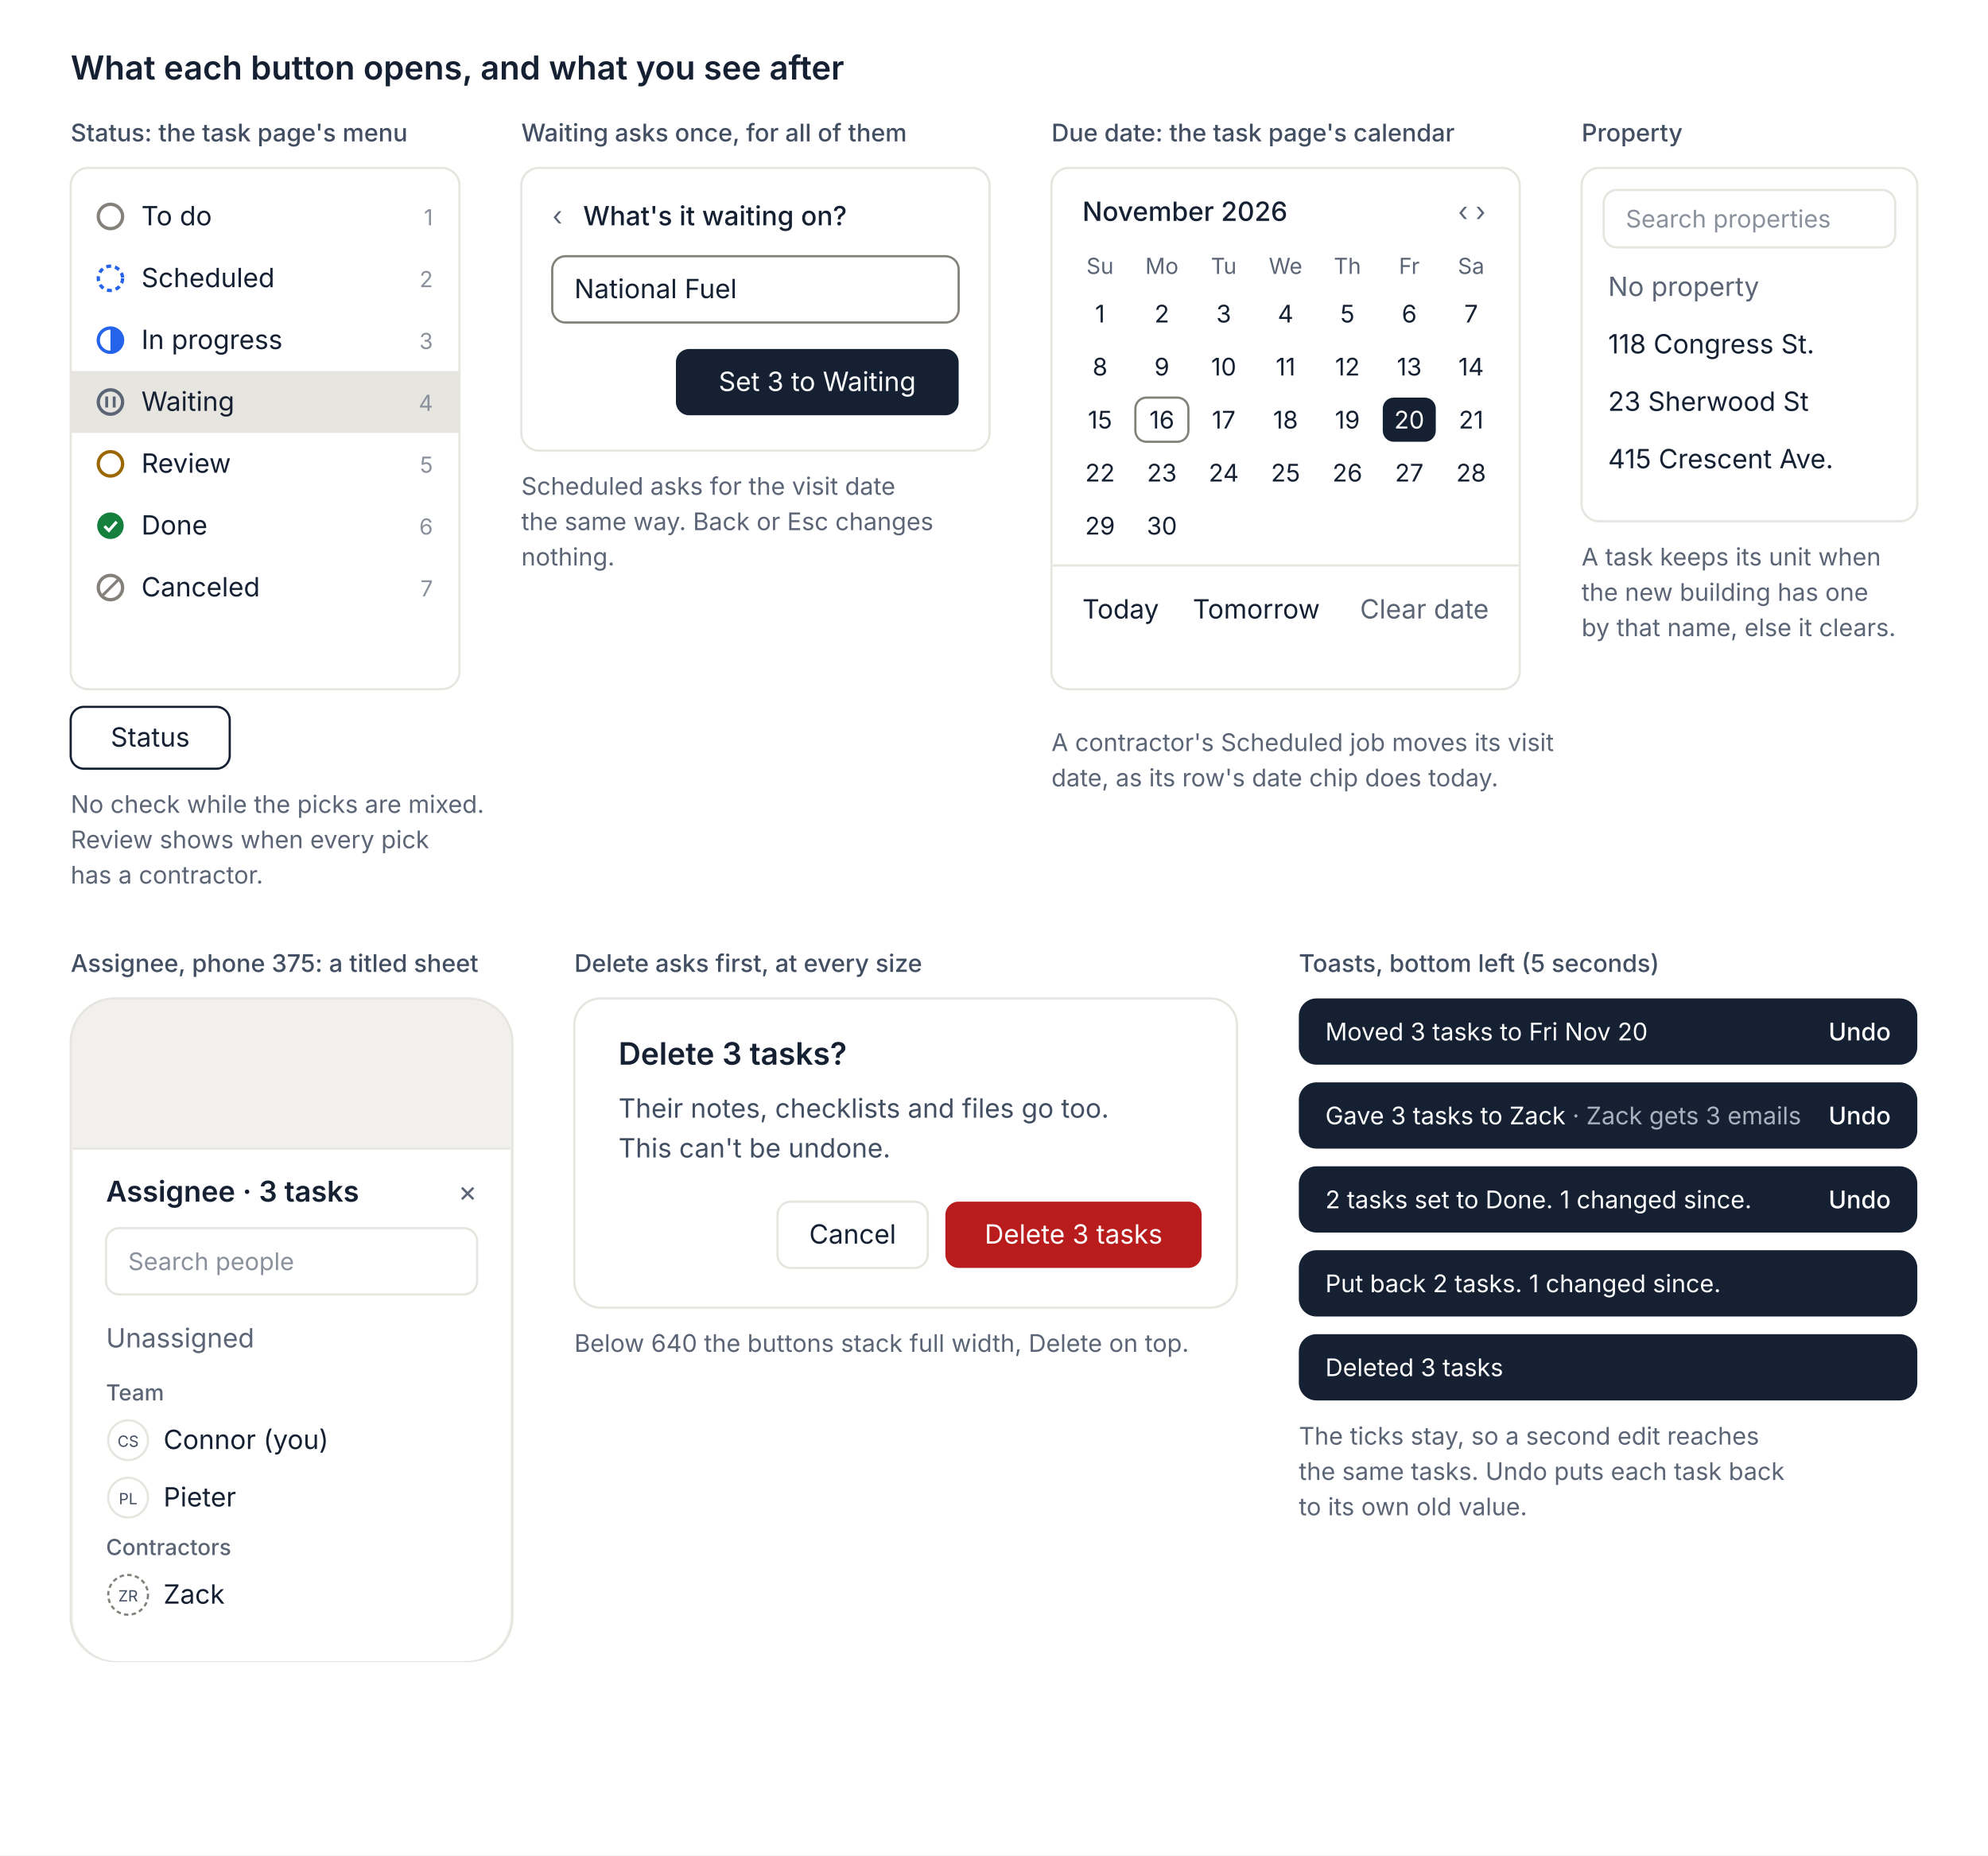
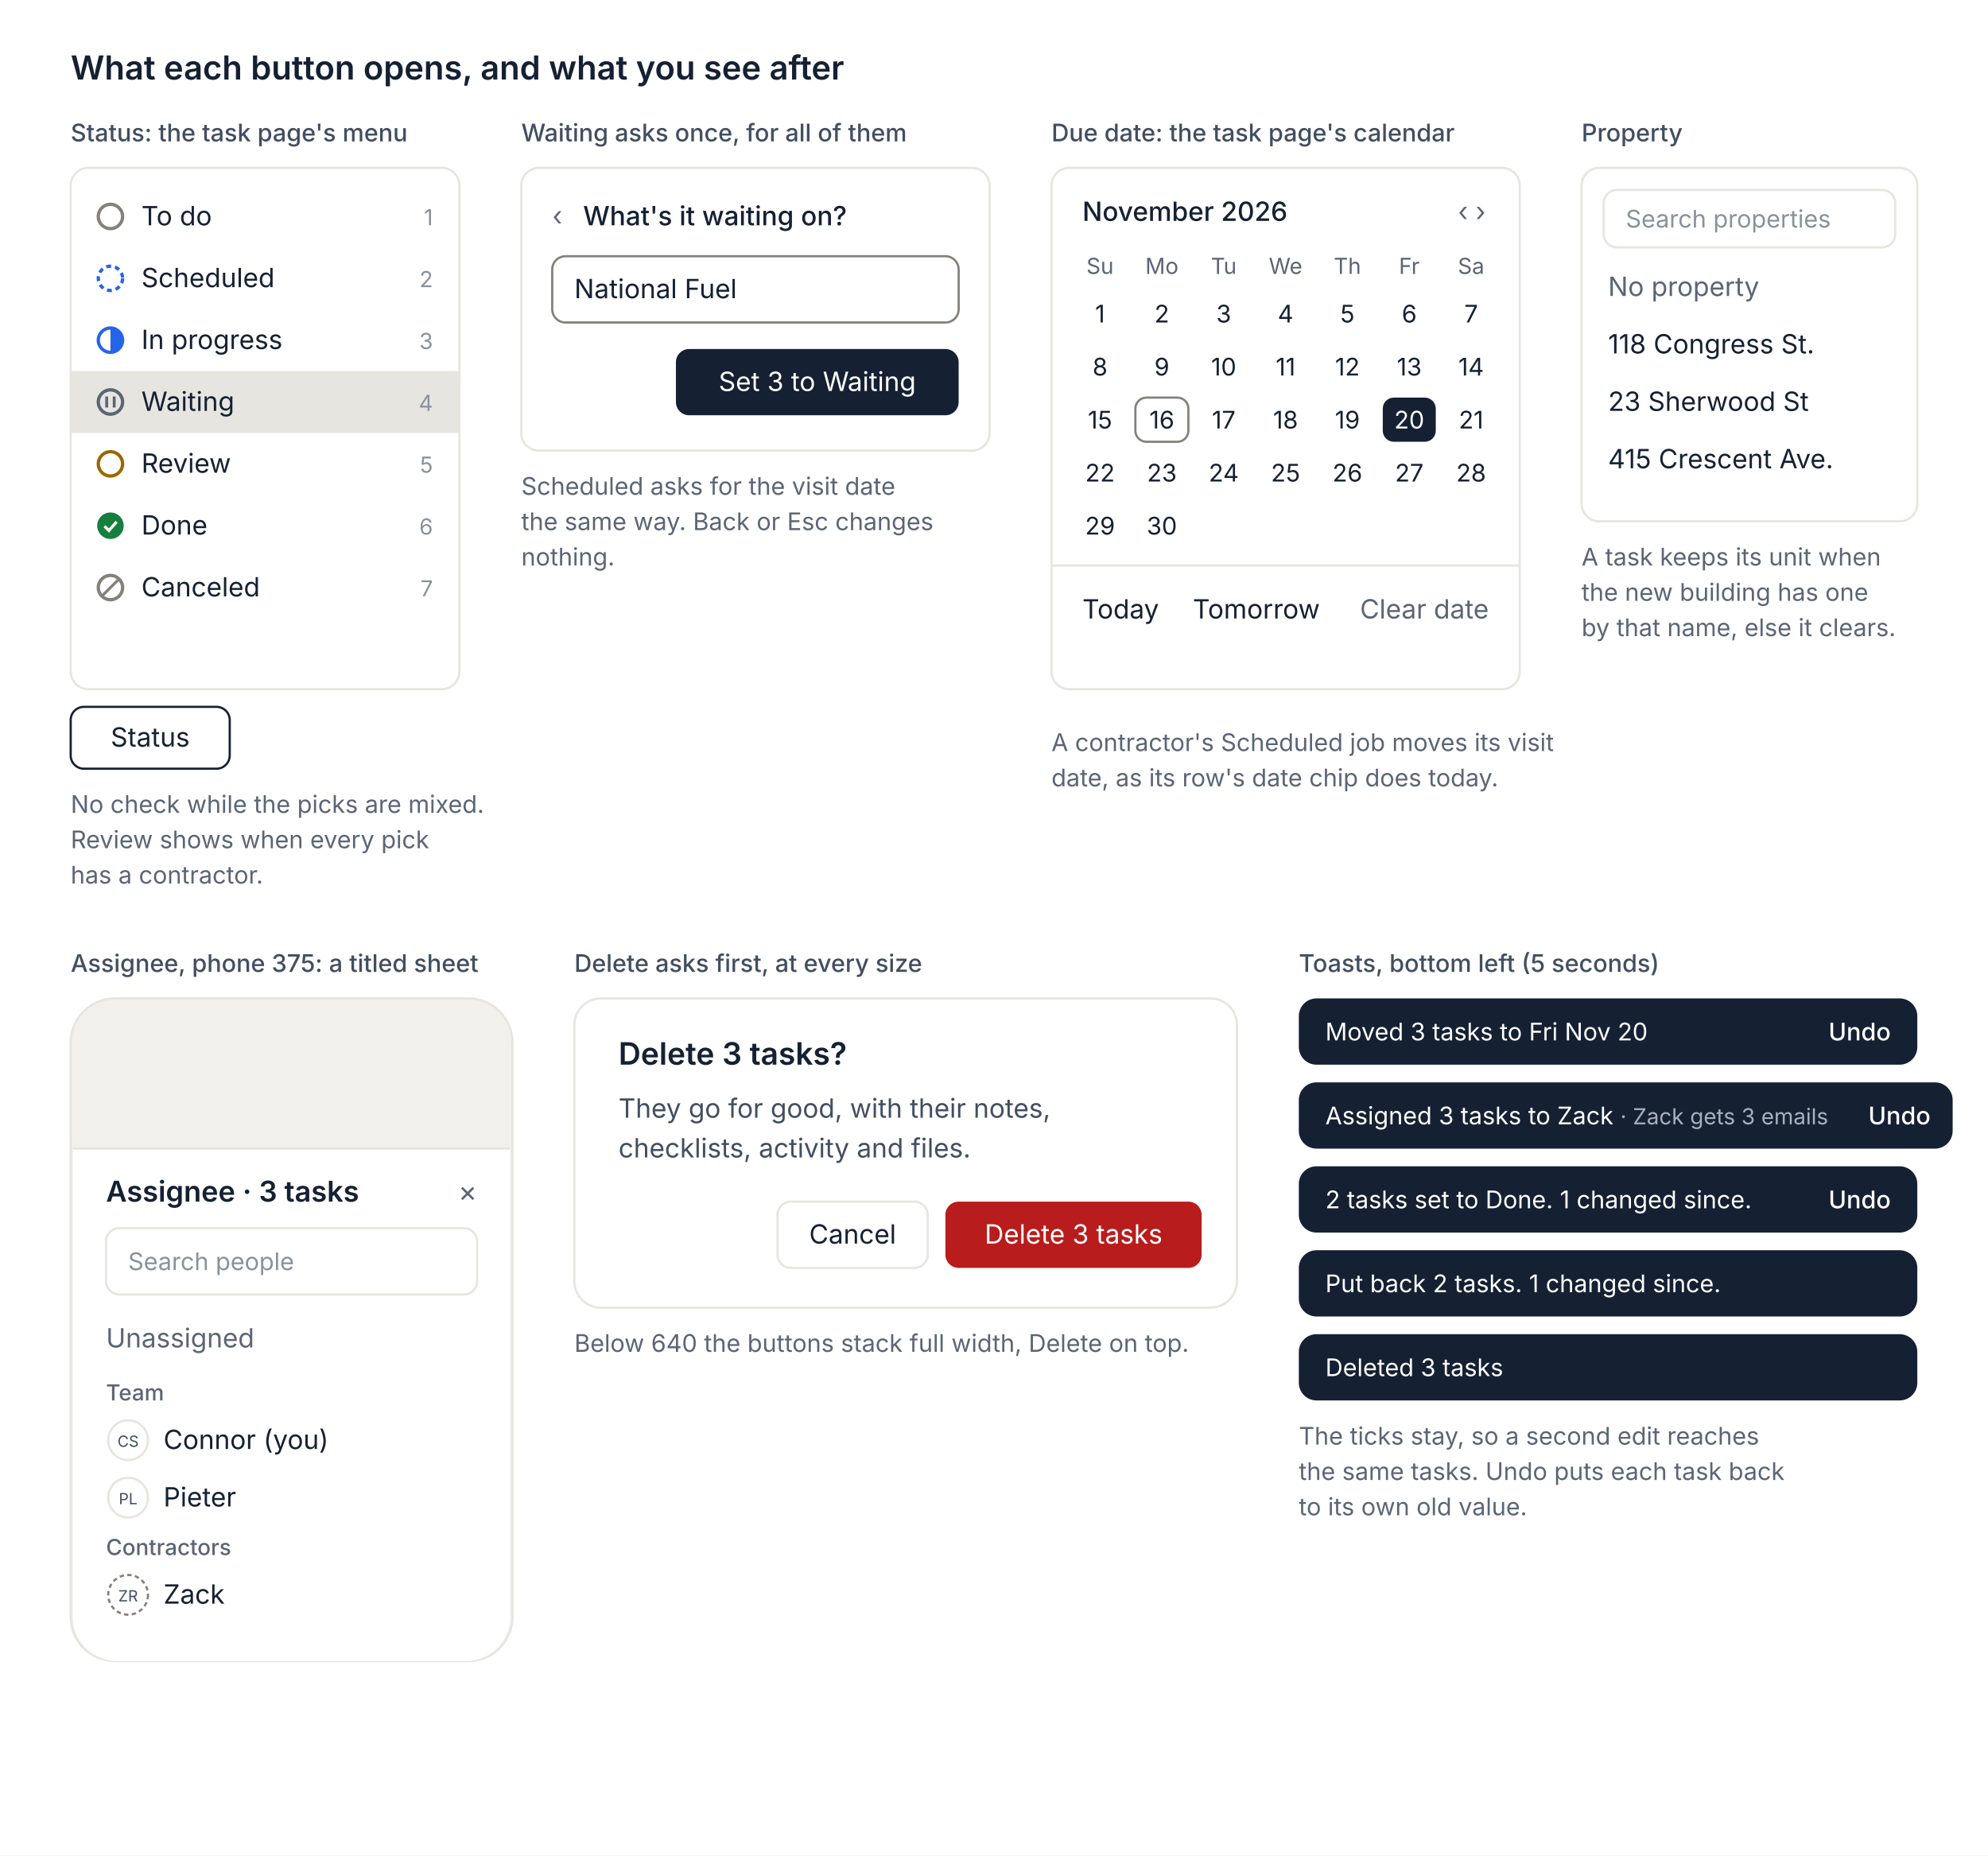
<svg xmlns="http://www.w3.org/2000/svg" width="900" height="840" viewBox="0 0 900 840" font-family="Geist, -apple-system, system-ui, sans-serif">
  <rect width="900" height="840" fill="#ffffff" />
  <text x="32" y="36" font-size="15" font-weight="600" fill="#152133">What each button opens, and what you see after</text>
  <text x="32" y="64" font-size="11" font-weight="500" fill="#424e61">Status: the task page's menu</text>
  <rect x="32" y="76" width="176" height="236" rx="8" fill="#ffffff" stroke="#e7e5e0" />
  <g font-size="12" fill="#152133">
    <circle cx="50" cy="98" r="5.5" fill="none" stroke="#84817a" stroke-width="1.5" />
    <text x="64" y="102">To do</text>
    <text x="196" y="102" font-size="10" text-anchor="end" fill="#8a919c">1</text>
    <circle cx="50" cy="126" r="5.5" fill="none" stroke="#2563eb" stroke-width="1.5" stroke-dasharray="2.2 1.8" />
    <text x="64" y="130">Scheduled</text>
    <text x="196" y="130" font-size="10" text-anchor="end" fill="#8a919c">2</text>
    <circle cx="50" cy="154" r="5.5" fill="none" stroke="#2563eb" stroke-width="1.5" />
    <path d="M50 148.5 a5.5 5.5 0 0 1 0 11 Z" fill="#2563eb" />
    <text x="64" y="158">In progress</text>
    <text x="196" y="158" font-size="10" text-anchor="end" fill="#8a919c">3</text>
    <rect x="32" y="168" width="176" height="28" fill="#e7e5e0" />
    <circle cx="50" cy="182" r="5.5" fill="none" stroke="#5b6576" stroke-width="1.5" />
    <line x1="48.3" y1="179.5" x2="48.3" y2="184.5" stroke="#5b6576" stroke-width="1.3" />
    <line x1="51.7" y1="179.5" x2="51.7" y2="184.5" stroke="#5b6576" stroke-width="1.3" />
    <text x="64" y="186">Waiting</text>
    <text x="196" y="186" font-size="10" text-anchor="end" fill="#8a919c">4</text>
    <circle cx="50" cy="210" r="5.5" fill="none" stroke="#9a6700" stroke-width="1.5" />
    <text x="64" y="214">Review</text>
    <text x="196" y="214" font-size="10" text-anchor="end" fill="#8a919c">5</text>
    <circle cx="50" cy="238" r="6" fill="#15803d" />
    <path d="M47.3 238.2 49.3 240.2 52.8 236.2" fill="none" stroke="#ffffff" stroke-width="1.3" />
    <text x="64" y="242">Done</text>
    <text x="196" y="242" font-size="10" text-anchor="end" fill="#8a919c">6</text>
    <circle cx="50" cy="266" r="5.5" fill="none" stroke="#84817a" stroke-width="1.5" />
    <line x1="46.5" y1="269.5" x2="53.5" y2="262.5" stroke="#84817a" stroke-width="1.3" />
    <text x="64" y="270">Canceled</text>
    <text x="196" y="270" font-size="10" text-anchor="end" fill="#8a919c">7</text>
  </g>
  <rect x="32" y="320" width="72" height="28" rx="6" fill="#ffffff" stroke="#152133" />
  <text x="68" y="338" font-size="12" text-anchor="middle" fill="#152133">Status</text>
  <text x="32" y="368" font-size="11" fill="#5b6576">No check while the picks are mixed.</text>
  <text x="32" y="384" font-size="11" fill="#5b6576">Review shows when every pick</text>
  <text x="32" y="400" font-size="11" fill="#5b6576">has a contractor.</text>
  <text x="236" y="64" font-size="11" font-weight="500" fill="#424e61">Waiting asks once, for all of them</text>
  <rect x="236" y="76" width="212" height="128" rx="8" fill="#ffffff" stroke="#e7e5e0" />
  <text x="250" y="102" font-size="12" fill="#5b6576">‹</text>
  <text x="264" y="102" font-size="12" font-weight="500" fill="#152133">What's it waiting on?</text>
  <rect x="250" y="116" width="184" height="30" rx="6" fill="#ffffff" stroke="#84817a" />
  <text x="260" y="135" font-size="12" fill="#152133">National Fuel</text>
  <rect x="306" y="158" width="128" height="30" rx="6" fill="#152133" />
  <text x="370" y="177" font-size="12" text-anchor="middle" fill="#ffffff">Set 3 to Waiting</text>
  <text x="236" y="224" font-size="11" fill="#5b6576">Scheduled asks for the visit date</text>
  <text x="236" y="240" font-size="11" fill="#5b6576">the same way. Back or Esc changes</text>
  <text x="236" y="256" font-size="11" fill="#5b6576">nothing.</text>
  <text x="476" y="64" font-size="11" font-weight="500" fill="#424e61">Due date: the task page's calendar</text>
  <rect x="476" y="76" width="212" height="236" rx="8" fill="#ffffff" stroke="#e7e5e0" />
  <text x="490" y="100" font-size="12" font-weight="500" fill="#152133">November 2026</text>
  <text x="660" y="100" font-size="12" fill="#5b6576">‹  ›</text>
  <g font-size="10" fill="#5b6576" text-anchor="middle">
    <text x="498" y="124">Su</text>
    <text x="526" y="124">Mo</text>
    <text x="554" y="124">Tu</text>
    <text x="582" y="124">We</text>
    <text x="610" y="124">Th</text>
    <text x="638" y="124">Fr</text>
    <text x="666" y="124">Sa</text>
  </g>
  <g font-size="11" fill="#152133" text-anchor="middle">
    <text x="498" y="146">1</text>
    <text x="526" y="146">2</text>
    <text x="554" y="146">3</text>
    <text x="582" y="146">4</text>
    <text x="610" y="146">5</text>
    <text x="638" y="146">6</text>
    <text x="666" y="146">7</text>
    <text x="498" y="170">8</text>
    <text x="526" y="170">9</text>
    <text x="554" y="170">10</text>
    <text x="582" y="170">11</text>
    <text x="610" y="170">12</text>
    <text x="638" y="170">13</text>
    <text x="666" y="170">14</text>
    <text x="498" y="194">15</text>
    <rect x="514" y="180" width="24" height="20" rx="5" fill="none" stroke="#84817a" />
    <text x="526" y="194">16</text>
    <text x="554" y="194">17</text>
    <text x="582" y="194">18</text>
    <text x="610" y="194">19</text>
    <rect x="626" y="180" width="24" height="20" rx="5" fill="#152133" />
    <text x="638" y="194" fill="#ffffff">20</text>
    <text x="666" y="194">21</text>
    <text x="498" y="218">22</text>
    <text x="526" y="218">23</text>
    <text x="554" y="218">24</text>
    <text x="582" y="218">25</text>
    <text x="610" y="218">26</text>
    <text x="638" y="218">27</text>
    <text x="666" y="218">28</text>
    <text x="498" y="242">29</text>
    <text x="526" y="242">30</text>
  </g>
  <line x1="476" y1="256" x2="688" y2="256" stroke="#e7e5e0" />
  <text x="490" y="280" font-size="12" fill="#152133">Today</text>
  <text x="540" y="280" font-size="12" fill="#152133">Tomorrow</text>
  <text x="674" y="280" font-size="12" text-anchor="end" fill="#5b6576">Clear date</text>
  <text x="476" y="340" font-size="11" fill="#5b6576">A contractor's Scheduled job moves its visit</text>
  <text x="476" y="356" font-size="11" fill="#5b6576">date, as its row's date chip does today.</text>
  <text x="716" y="64" font-size="11" font-weight="500" fill="#424e61">Property</text>
  <rect x="716" y="76" width="152" height="160" rx="8" fill="#ffffff" stroke="#e7e5e0" />
  <rect x="726" y="86" width="132" height="26" rx="6" fill="#ffffff" stroke="#e7e5e0" />
  <text x="736" y="103" font-size="11" fill="#8a919c">Search properties</text>
  <g font-size="12" fill="#152133">
    <text x="728" y="134" fill="#5b6576">No property</text>
    <text x="728" y="160">118 Congress St.</text>
    <text x="728" y="186">23 Sherwood St</text>
    <text x="728" y="212">415 Crescent Ave.</text>
  </g>
  <text x="716" y="256" font-size="11" fill="#5b6576">A task keeps its unit when</text>
  <text x="716" y="272" font-size="11" fill="#5b6576">the new building has one</text>
  <text x="716" y="288" font-size="11" fill="#5b6576">by that name, else it clears.</text>
  <text x="32" y="440" font-size="11" font-weight="500" fill="#424e61">Assignee, phone 375: a titled sheet</text>
  <rect x="32" y="452" width="200" height="300" rx="20" fill="#f2f0ec" stroke="#e7e5e0" />
  <path d="M33 520 H231 V732 a20 20 0 0 1 -20 20 H53 a20 20 0 0 1 -20 -20 Z" fill="#ffffff" />
  <line x1="33" y1="520" x2="231" y2="520" stroke="#e7e5e0" />
  <text x="48" y="544" font-size="13" font-weight="600" fill="#152133">Assignee · 3 tasks</text>
  <text x="216" y="544" font-size="13" text-anchor="end" fill="#5b6576">×</text>
  <rect x="48" y="556" width="168" height="30" rx="6" fill="#ffffff" stroke="#e7e5e0" />
  <text x="58" y="575" font-size="11" fill="#8a919c">Search people</text>
  <g font-size="12" fill="#152133">
    <text x="48" y="610" fill="#5b6576">Unassigned</text>
    <text x="48" y="634" font-size="10" font-weight="500" fill="#5b6576">Team</text>
    <circle cx="58" cy="652" r="9" fill="#ffffff" stroke="#e7e5e0" />
    <text x="58" y="655" font-size="7" text-anchor="middle" fill="#424e61">CS</text>
    <text x="74" y="656">Connor (you)</text>
    <circle cx="58" cy="678" r="9" fill="#ffffff" stroke="#e7e5e0" />
    <text x="58" y="681" font-size="7" text-anchor="middle" fill="#424e61">PL</text>
    <text x="74" y="682">Pieter</text>
    <text x="48" y="704" font-size="10" font-weight="500" fill="#5b6576">Contractors</text>
    <circle cx="58" cy="722" r="9" fill="#ffffff" stroke="#84817a" stroke-dasharray="2 1.5" />
    <text x="58" y="725" font-size="7" text-anchor="middle" fill="#424e61">ZR</text>
    <text x="74" y="726">Zack</text>
  </g>
  <text x="260" y="440" font-size="11" font-weight="500" fill="#424e61">Delete asks first, at every size</text>
  <rect x="260" y="452" width="300" height="140" rx="12" fill="#ffffff" stroke="#e7e5e0" />
  <text x="280" y="482" font-size="14" font-weight="600" fill="#152133">Delete 3 tasks?</text>
-   <text x="280" y="506" font-size="12" fill="#424e61">Their notes, checklists and files go too.</text>
-   <text x="280" y="524" font-size="12" fill="#424e61">This can't be undone.</text>
+   <text x="280" y="506" font-size="12" fill="#424e61">They go for good, with their notes,</text>
+   <text x="280" y="524" font-size="12" fill="#424e61">checklists, activity and files.</text>
  <rect x="352" y="544" width="68" height="30" rx="6" fill="#ffffff" stroke="#e7e5e0" />
  <text x="386" y="563" font-size="12" text-anchor="middle" fill="#152133">Cancel</text>
  <rect x="428" y="544" width="116" height="30" rx="6" fill="#b91c1c" />
  <text x="486" y="563" font-size="12" text-anchor="middle" fill="#ffffff">Delete 3 tasks</text>
  <text x="260" y="612" font-size="11" fill="#5b6576">Below 640 the buttons stack full width, Delete on top.</text>
  <text x="588" y="440" font-size="11" font-weight="500" fill="#424e61">Toasts, bottom left (5 seconds)</text>
  <g font-size="11">
    <rect x="588" y="452" width="280" height="30" rx="8" fill="#152133" />
    <text x="600" y="471" fill="#ffffff">Moved 3 tasks to Fri Nov 20</text>
    <text x="856" y="471" text-anchor="end" font-weight="500" fill="#ffffff">Undo</text>
-     <rect x="588" y="490" width="280" height="30" rx="8" fill="#152133" />
-     <text x="600" y="509" fill="#ffffff">Gave 3 tasks to Zack <tspan fill="#a8b0bd">· Zack gets 3 emails</tspan>
+     <rect x="588" y="490" width="296" height="30" rx="8" fill="#152133" />
+     <text x="600" y="509" fill="#ffffff">Assigned 3 tasks to Zack <tspan fill="#a8b0bd" font-size="10">· Zack gets 3 emails</tspan>
    </text>
-     <text x="856" y="509" text-anchor="end" font-weight="500" fill="#ffffff">Undo</text>
+     <text x="874" y="509" text-anchor="end" font-weight="500" fill="#ffffff">Undo</text>
    <rect x="588" y="528" width="280" height="30" rx="8" fill="#152133" />
    <text x="600" y="547" fill="#ffffff">2 tasks set to Done. 1 changed since.</text>
    <text x="856" y="547" text-anchor="end" font-weight="500" fill="#ffffff">Undo</text>
    <rect x="588" y="566" width="280" height="30" rx="8" fill="#152133" />
    <text x="600" y="585" fill="#ffffff">Put back 2 tasks. 1 changed since.</text>
    <rect x="588" y="604" width="280" height="30" rx="8" fill="#152133" />
    <text x="600" y="623" fill="#ffffff">Deleted 3 tasks</text>
  </g>
  <text x="588" y="654" font-size="11" fill="#5b6576">The ticks stay, so a second edit reaches</text>
  <text x="588" y="670" font-size="11" fill="#5b6576">the same tasks. Undo puts each task back</text>
  <text x="588" y="686" font-size="11" fill="#5b6576">to its own old value.</text>
</svg>
